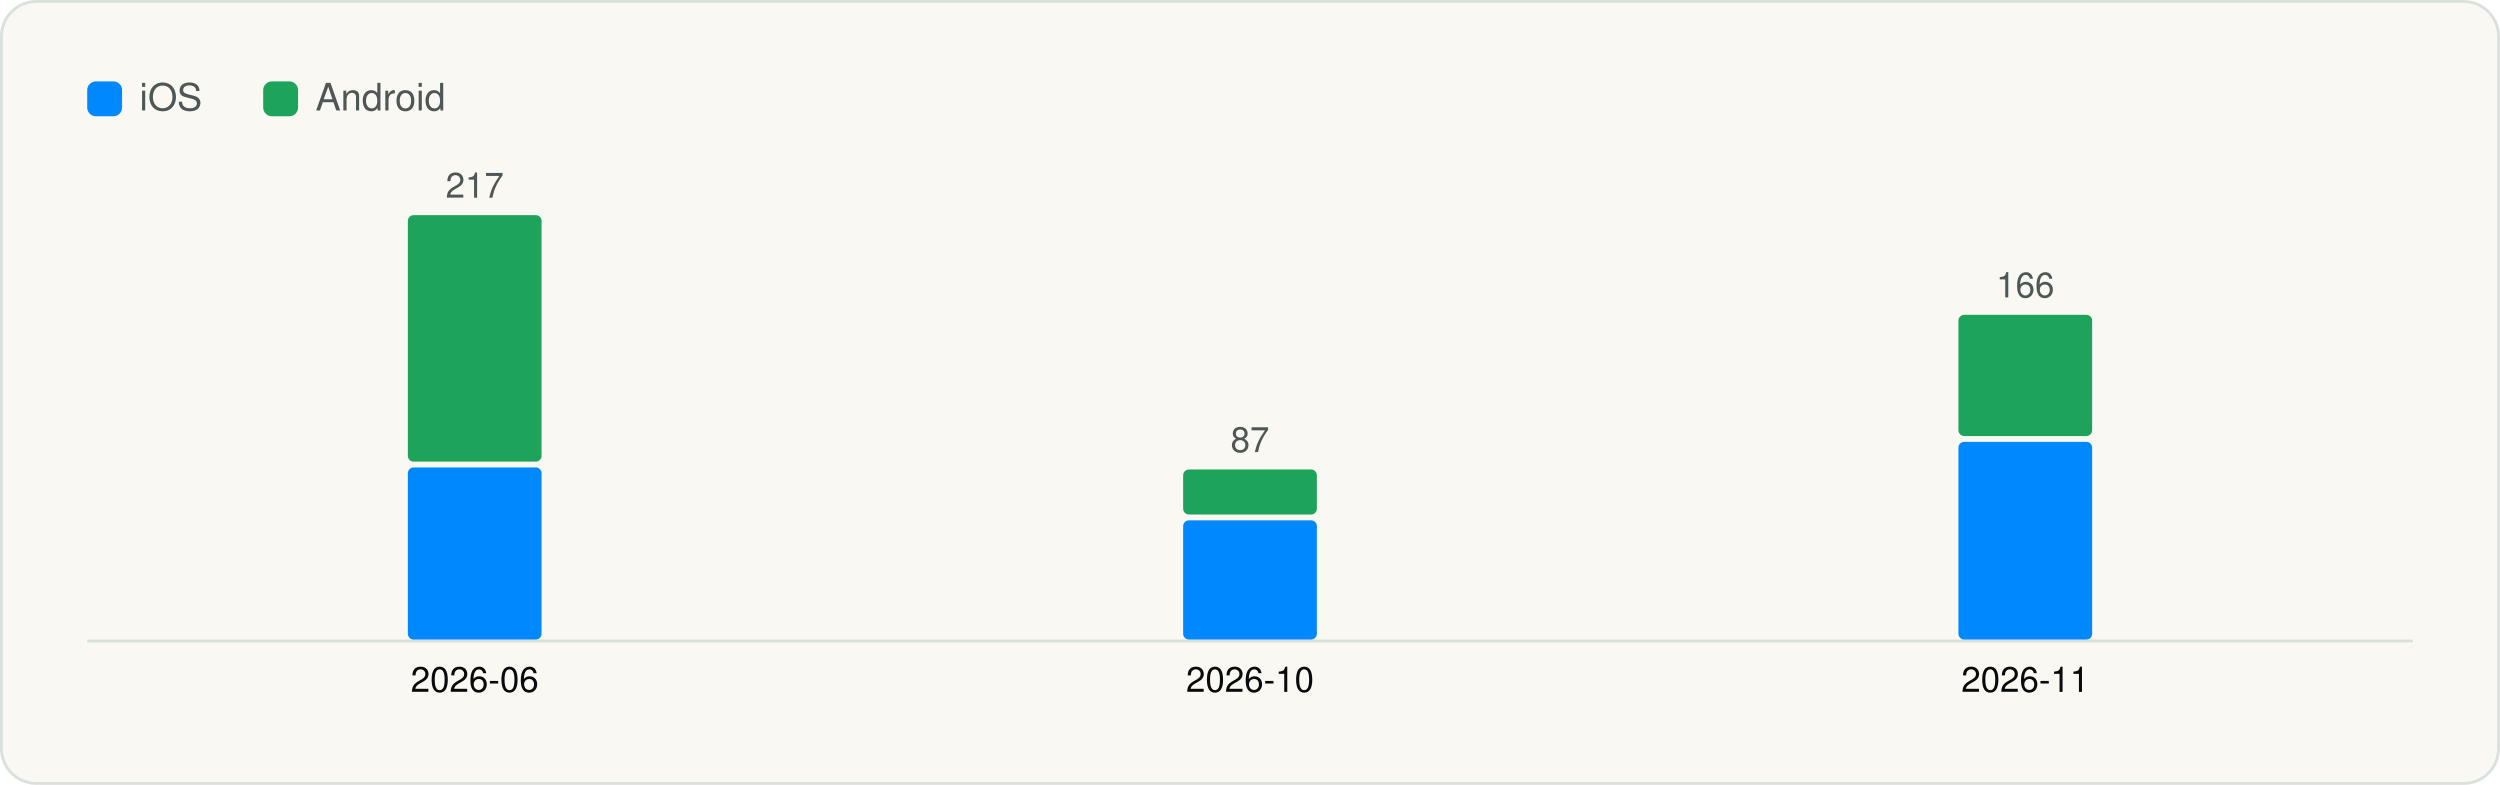
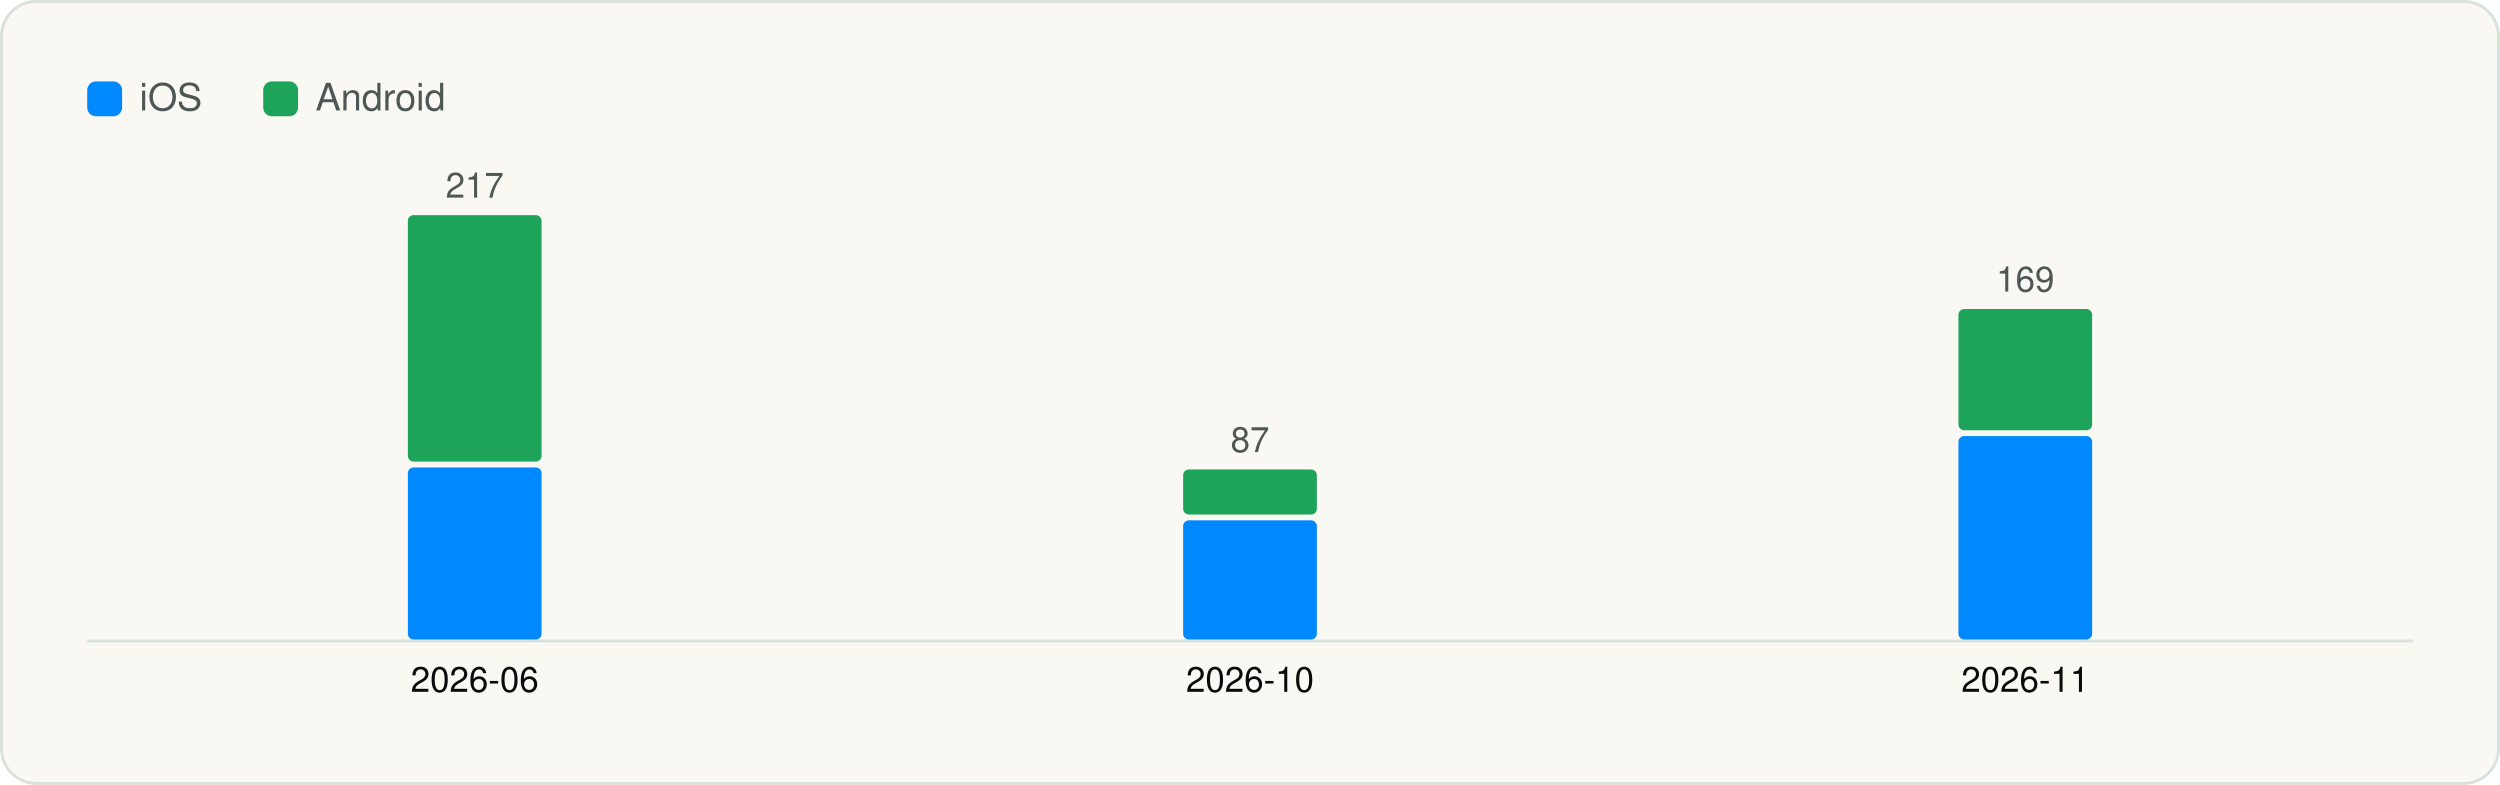
<svg xmlns="http://www.w3.org/2000/svg" viewBox="0 0 860 270" width="860" height="270" role="img" aria-label="Versions captured per month" font-family="Geist, -apple-system, BlinkMacSystemFont, 'Segoe UI', Helvetica, Arial, sans-serif">
  <rect x="0.5" y="0.5" width="859" height="269" rx="12" fill="#FAF8F3" stroke="#D9E1DD" />
  <g transform="translate(20 20)">
    <rect x="10" y="8" width="12" height="12" rx="3" fill="#0088FF" />
    <text x="28" y="18" font-size="13" fill="#4D5755">iOS</text>
    <rect x="70.54" y="8" width="12" height="12" rx="3" fill="#1EA45A" />
    <text x="88.54" y="18" font-size="13" fill="#4D5755">Android</text>
    <line x1="10" y1="200.5" x2="810" y2="200.5" stroke="#D9E1DD" />
    <rect x="120.3" y="140.8" width="46.0" height="59.2" rx="2" fill="#0088FF" />
    <rect x="120.3" y="54.0" width="46.0" height="84.8" rx="2" fill="#1EA45A" />
    <text x="143.3" y="48.0" font-size="12" text-anchor="middle" fill="#4D5755">217</text>
    <text x="143.3" y="218.0" font-size="12" text-anchor="middle" fill="#090A0B">2026-06</text>
    <rect x="387.0" y="159.0" width="46.0" height="41.0" rx="2" fill="#0088FF" />
    <rect x="387.0" y="141.5" width="46.0" height="15.5" rx="2" fill="#1EA45A" />
    <text x="410.0" y="135.5" font-size="12" text-anchor="middle" fill="#4D5755">87</text>
    <text x="410.0" y="218.0" font-size="12" text-anchor="middle" fill="#090A0B">2026-10</text>
-     <rect x="653.7" y="132.0" width="46.0" height="68.0" rx="2" fill="#0088FF" />
-     <rect x="653.7" y="88.3" width="46.0" height="41.7" rx="2" fill="#1EA45A" />
-     <text x="676.7" y="82.3" font-size="12" text-anchor="middle" fill="#4D5755">166</text>
+     <rect x="653.7" y="130.0" width="46.0" height="70.0" rx="2" fill="#0088FF" />
+     <rect x="653.7" y="86.3" width="46.0" height="41.7" rx="2" fill="#1EA45A" />
+     <text x="676.7" y="80.3" font-size="12" text-anchor="middle" fill="#4D5755">169</text>
    <text x="676.7" y="218.0" font-size="12" text-anchor="middle" fill="#090A0B">2026-11</text>
  </g>
</svg>
